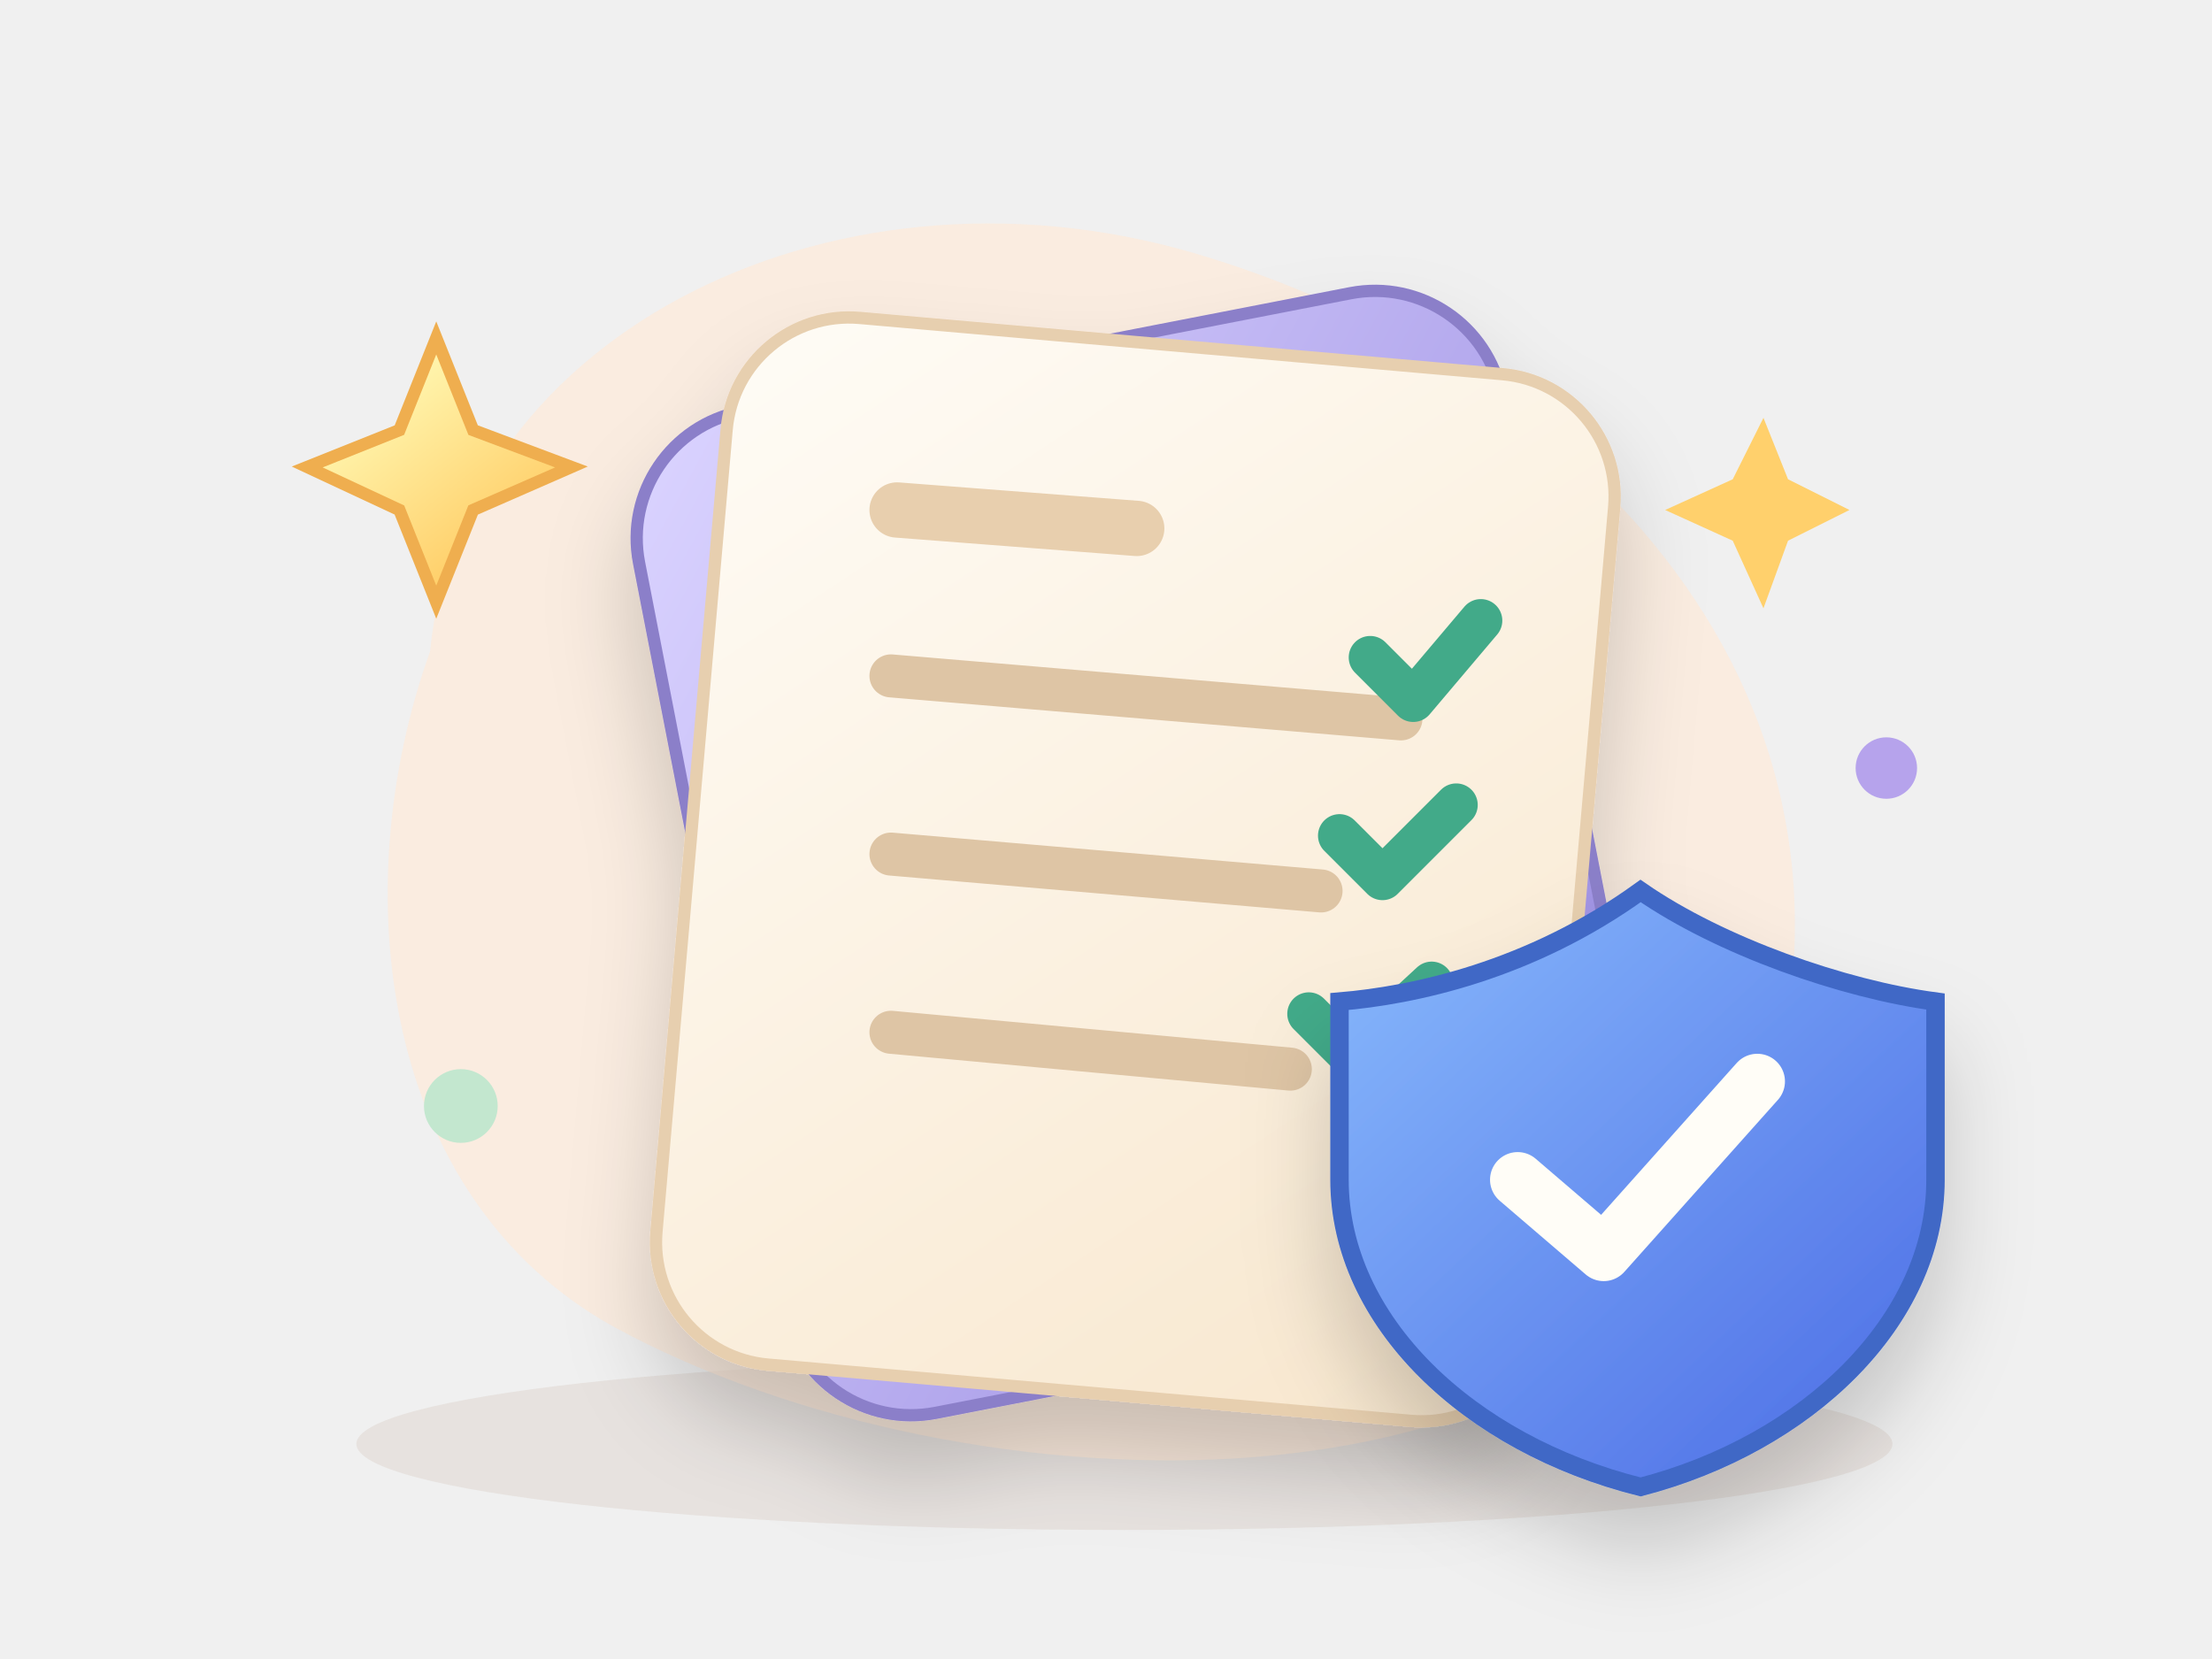
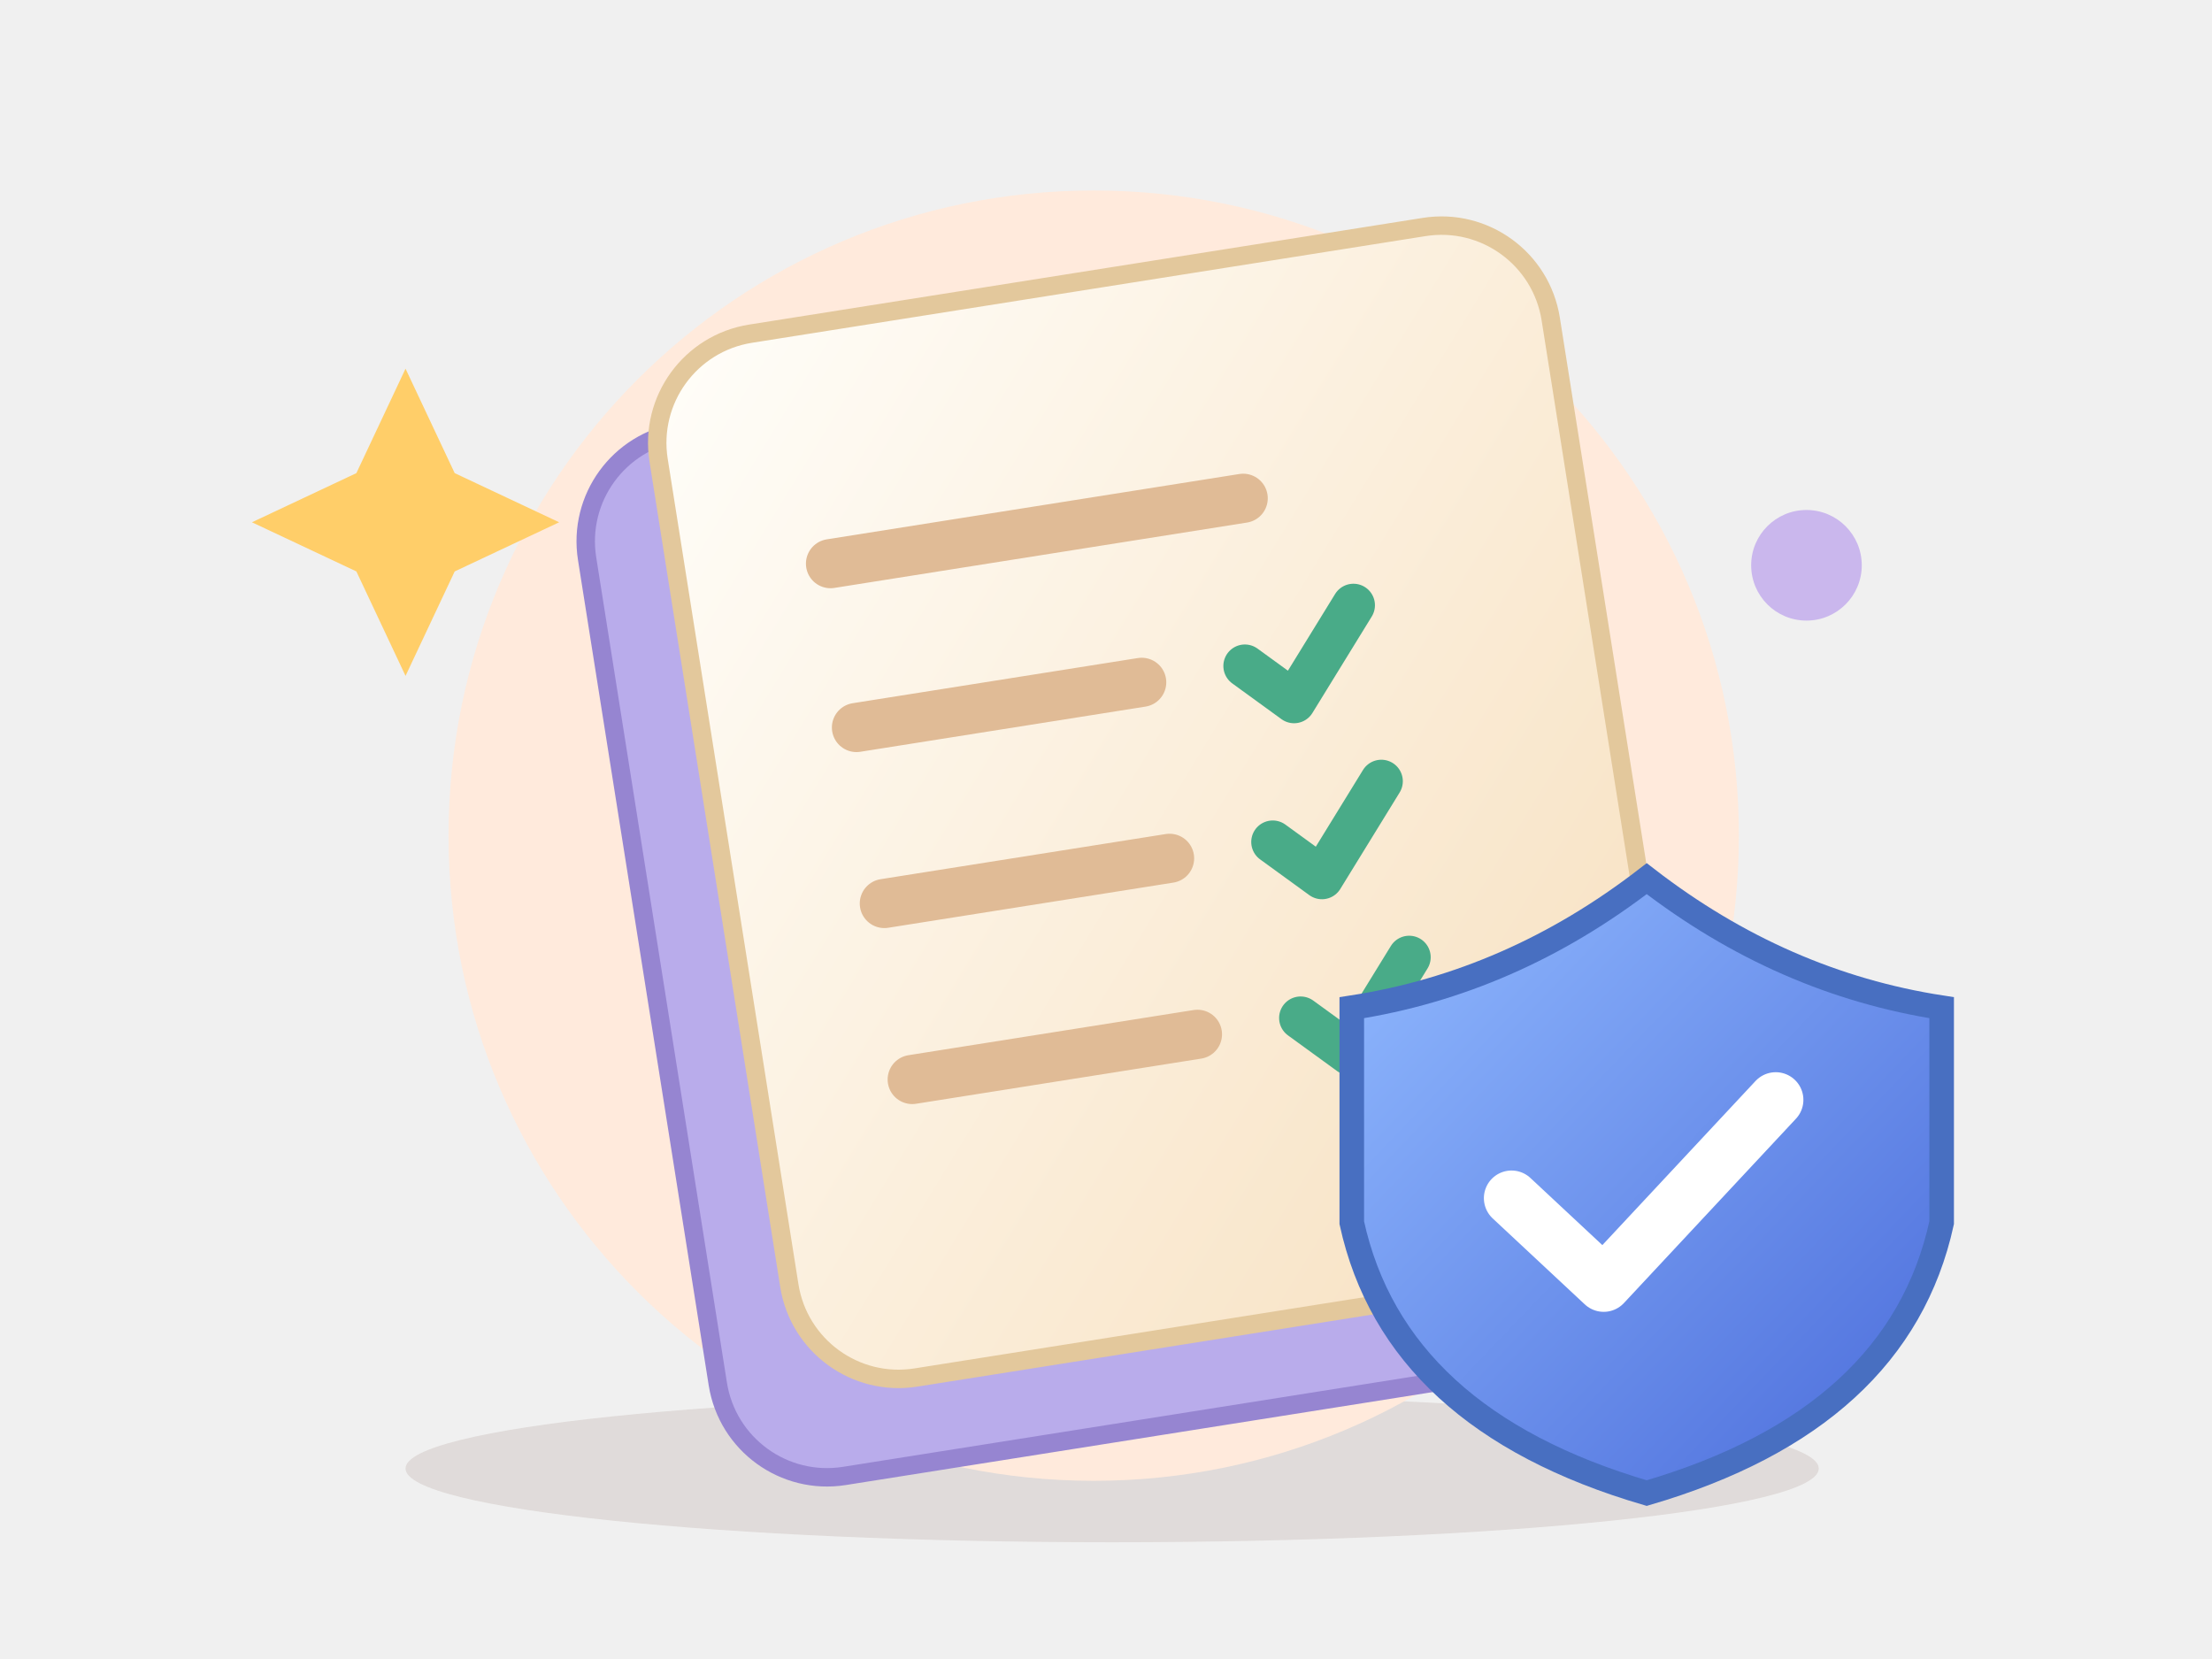
- <svg xmlns="http://www.w3.org/2000/svg" viewBox="0 0 360 270" fill="none">
+ <svg xmlns="http://www.w3.org/2000/svg" viewBox="0 0 360 270">
  <defs>
-     <linearGradient id="paper" x1="111" y1="44" x2="252" y2="222" gradientUnits="userSpaceOnUse">
-       <stop stop-color="#FFFDF8" />
-       <stop offset="1" stop-color="#F8E7CE" />
+     <linearGradient id="a" x2="1" y2="1">
+       <stop stop-color="#fffefa" />
+       <stop offset="1" stop-color="#f7dfbd" />
    </linearGradient>
-     <linearGradient id="back" x1="98" y1="80" x2="250" y2="205" gradientUnits="userSpaceOnUse">
-       <stop stop-color="#DAD3FF" />
-       <stop offset="1" stop-color="#9A8CE1" />
+     <linearGradient id="b" x2="1" y2="1">
+       <stop stop-color="#91baff" />
+       <stop offset="1" stop-color="#4a6bda" />
    </linearGradient>
-     <linearGradient id="shield" x1="223" y1="134" x2="303" y2="219" gradientUnits="userSpaceOnUse">
-       <stop stop-color="#8ABCFD" />
-       <stop offset="1" stop-color="#5679E9" />
-     </linearGradient>
-     <linearGradient id="star" x1="57" y1="67" x2="86" y2="104" gradientUnits="userSpaceOnUse">
-       <stop stop-color="#FFF6AF" />
-       <stop offset="1" stop-color="#FFBC48" />
-     </linearGradient>
-     <filter id="drop" x="-35%" y="-35%" width="180%" height="190%">
-       <feGaussianBlur in="SourceAlpha" stdDeviation="7" />
-       <feOffset dy="9" />
-       <feComponentTransfer>
-         <feFuncA type="linear" slope=".18" />
-       </feComponentTransfer>
-       <feMerge>
-         <feMergeNode />
-         <feMergeNode in="SourceGraphic" />
-       </feMerge>
-     </filter>
  </defs>
-   <ellipse cx="183" cy="235" rx="125" ry="14" fill="#A9856B" opacity=".13" />
-   <path d="M70 106C75 54 137 23 197 42C255 60 311 112 286 186C263 251 157 247 100 216C62 195 56 145 70 106Z" fill="#FFE9D7" opacity=".65" />
-   <g filter="url(#drop)">
-     <rect x="100" y="71" width="143" height="166" rx="21" transform="rotate(-11 100 71)" fill="url(#back)" stroke="#8B7FC9" stroke-width="2" />
-     <rect x="120" y="50" width="145" height="171" rx="20" transform="rotate(5 120 50)" fill="url(#paper)" stroke="#E7CFAF" stroke-width="2" />
-     <path d="M146 83L185 86" stroke="#E8CFAE" stroke-width="9" stroke-linecap="round" />
-     <path d="M145 110L228 117" stroke="#DEC5A5" stroke-width="7" stroke-linecap="round" />
-     <path d="M145 139L215 145" stroke="#DEC5A5" stroke-width="7" stroke-linecap="round" />
-     <path d="M145 168L210 174" stroke="#DEC5A5" stroke-width="7" stroke-linecap="round" />
-     <path d="M223 107L230 114L241 101" stroke="#43AA89" stroke-width="7" stroke-linecap="round" stroke-linejoin="round" />
-     <path d="M218 136L225 143L237 131" stroke="#43AA89" stroke-width="7" stroke-linecap="round" stroke-linejoin="round" />
-     <path d="M213 165L220 172L233 160" stroke="#43AA89" stroke-width="7" stroke-linecap="round" stroke-linejoin="round" />
+   <ellipse cx="181" cy="239" rx="115" ry="12" fill="#907268" opacity=".17" />
+   <circle cx="178" cy="136" r="105" fill="#ffeadc" />
+   <g transform="rotate(-9 176 145)">
+     <rect x="105" y="61" width="147" height="172" rx="18" fill="#b9aceb" stroke="#9685d1" stroke-width="3" />
+     <rect x="119" y="47" width="147" height="172" rx="18" fill="url(#a)" stroke="#e3c89c" stroke-width="3" />
+     <path d="M144 86h68M144 113h47M144 142h47M144 171h47" stroke="#e0bb96" stroke-width="8" stroke-linecap="round" />
+     <path d="m208 113 7 7 12-14m-19 36 7 7 12-14m-19 36 7 7 12-14" stroke="#49ab88" stroke-width="7" stroke-linecap="round" stroke-linejoin="round" fill="none" />
  </g>
-   <g filter="url(#drop)">
-     <path d="M267 145C249 158 230 162 218 163V192C218 215 239 235 267 242C294 235 315 215 315 192V163C300 161 280 154 267 145Z" fill="url(#shield)" stroke="#4068C6" stroke-width="3" />
-     <path d="M247 192L261 204L286 176" stroke="#FFFDF7" stroke-width="9" stroke-linecap="round" stroke-linejoin="round" />
-   </g>
-   <path d="M71 55L77 70L93 76L77 83L71 98L65 83L50 76L65 70L71 55Z" fill="url(#star)" stroke="#EFAE4F" stroke-width="2" />
-   <path d="M287 68L291 78L301 83L291 88L287 99L282 88L271 83L282 78L287 68Z" fill="#FFD06C" />
-   <circle cx="307" cy="125" r="5" fill="#B6A3EC" />
-   <circle cx="75" cy="180" r="6" fill="#C3E7CF" />
+   <path d="M268 143q-22 17-48 21v35q7 32 48 44 41-12 48-44v-35q-26-4-48-21Z" fill="url(#b)" stroke="#486fc1" stroke-width="4" />
+   <path d="m246 195 15 14 28-30" stroke="#fff" stroke-width="9" stroke-linecap="round" stroke-linejoin="round" fill="none" />
+   <path d="m66 60 8 17 17 8-17 8-8 17-8-17-17-8 17-8Z" fill="#ffce69" />
+   <circle cx="294" cy="92" r="9" fill="#cab7ed" />
</svg>
